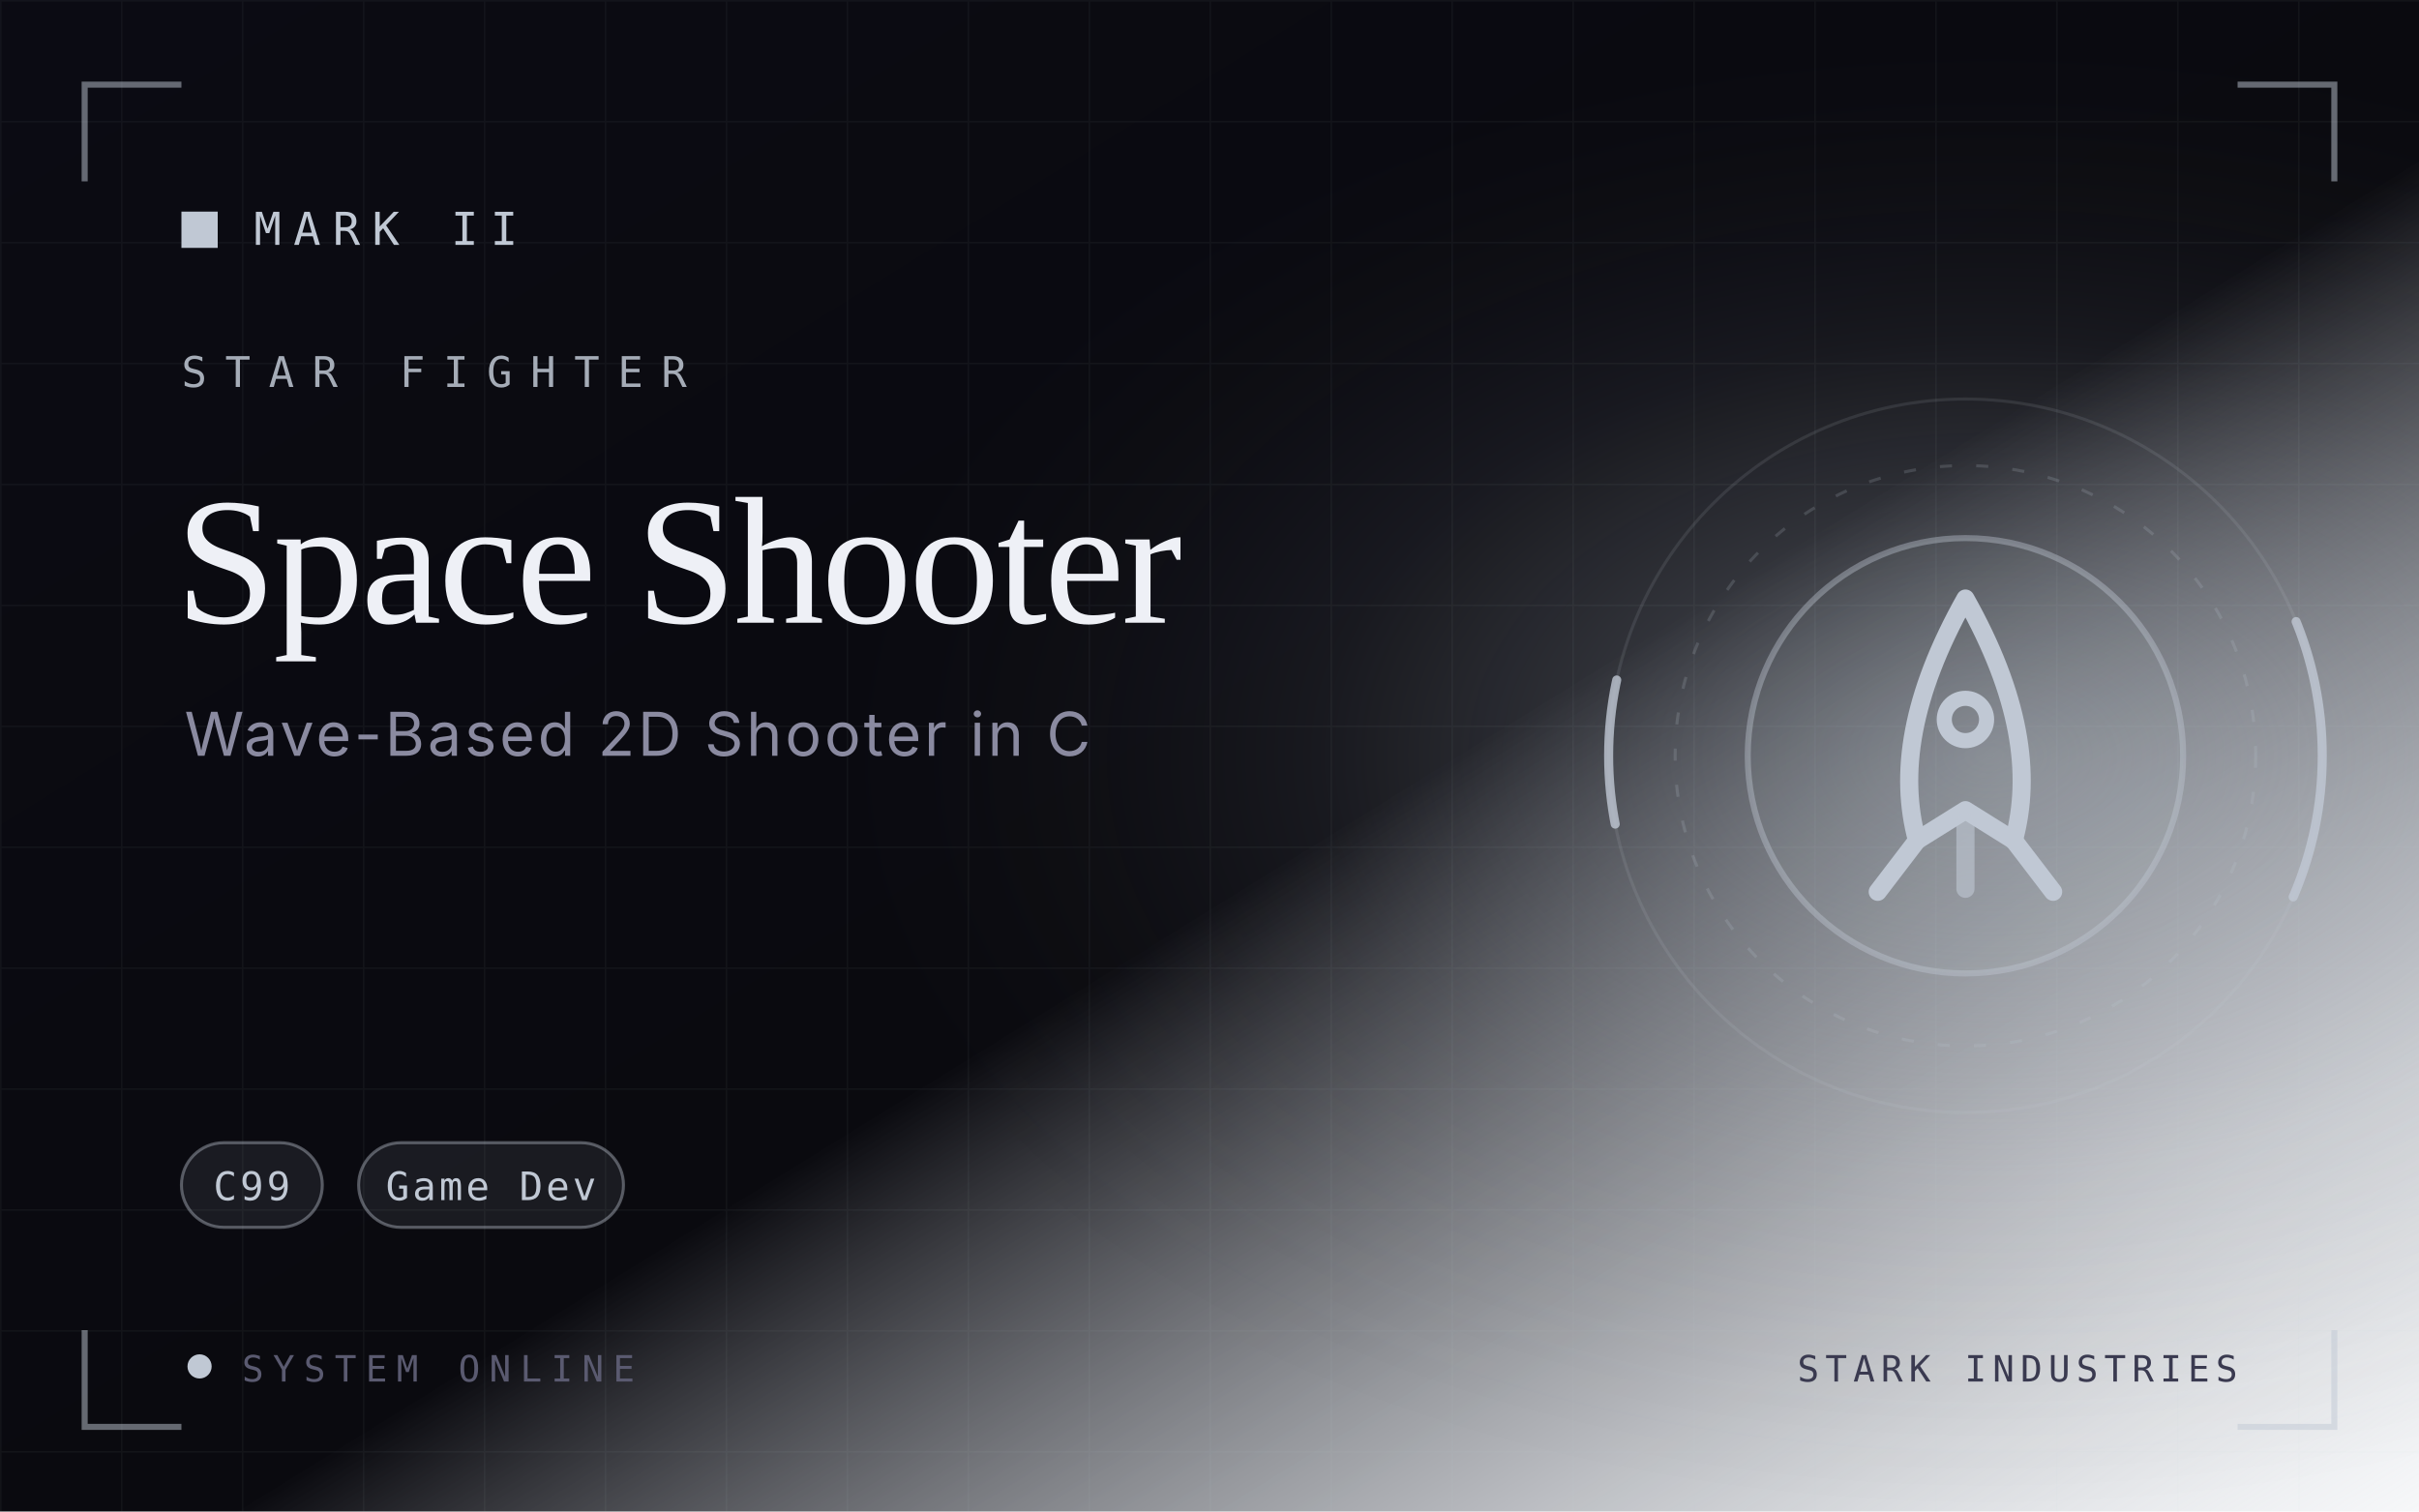
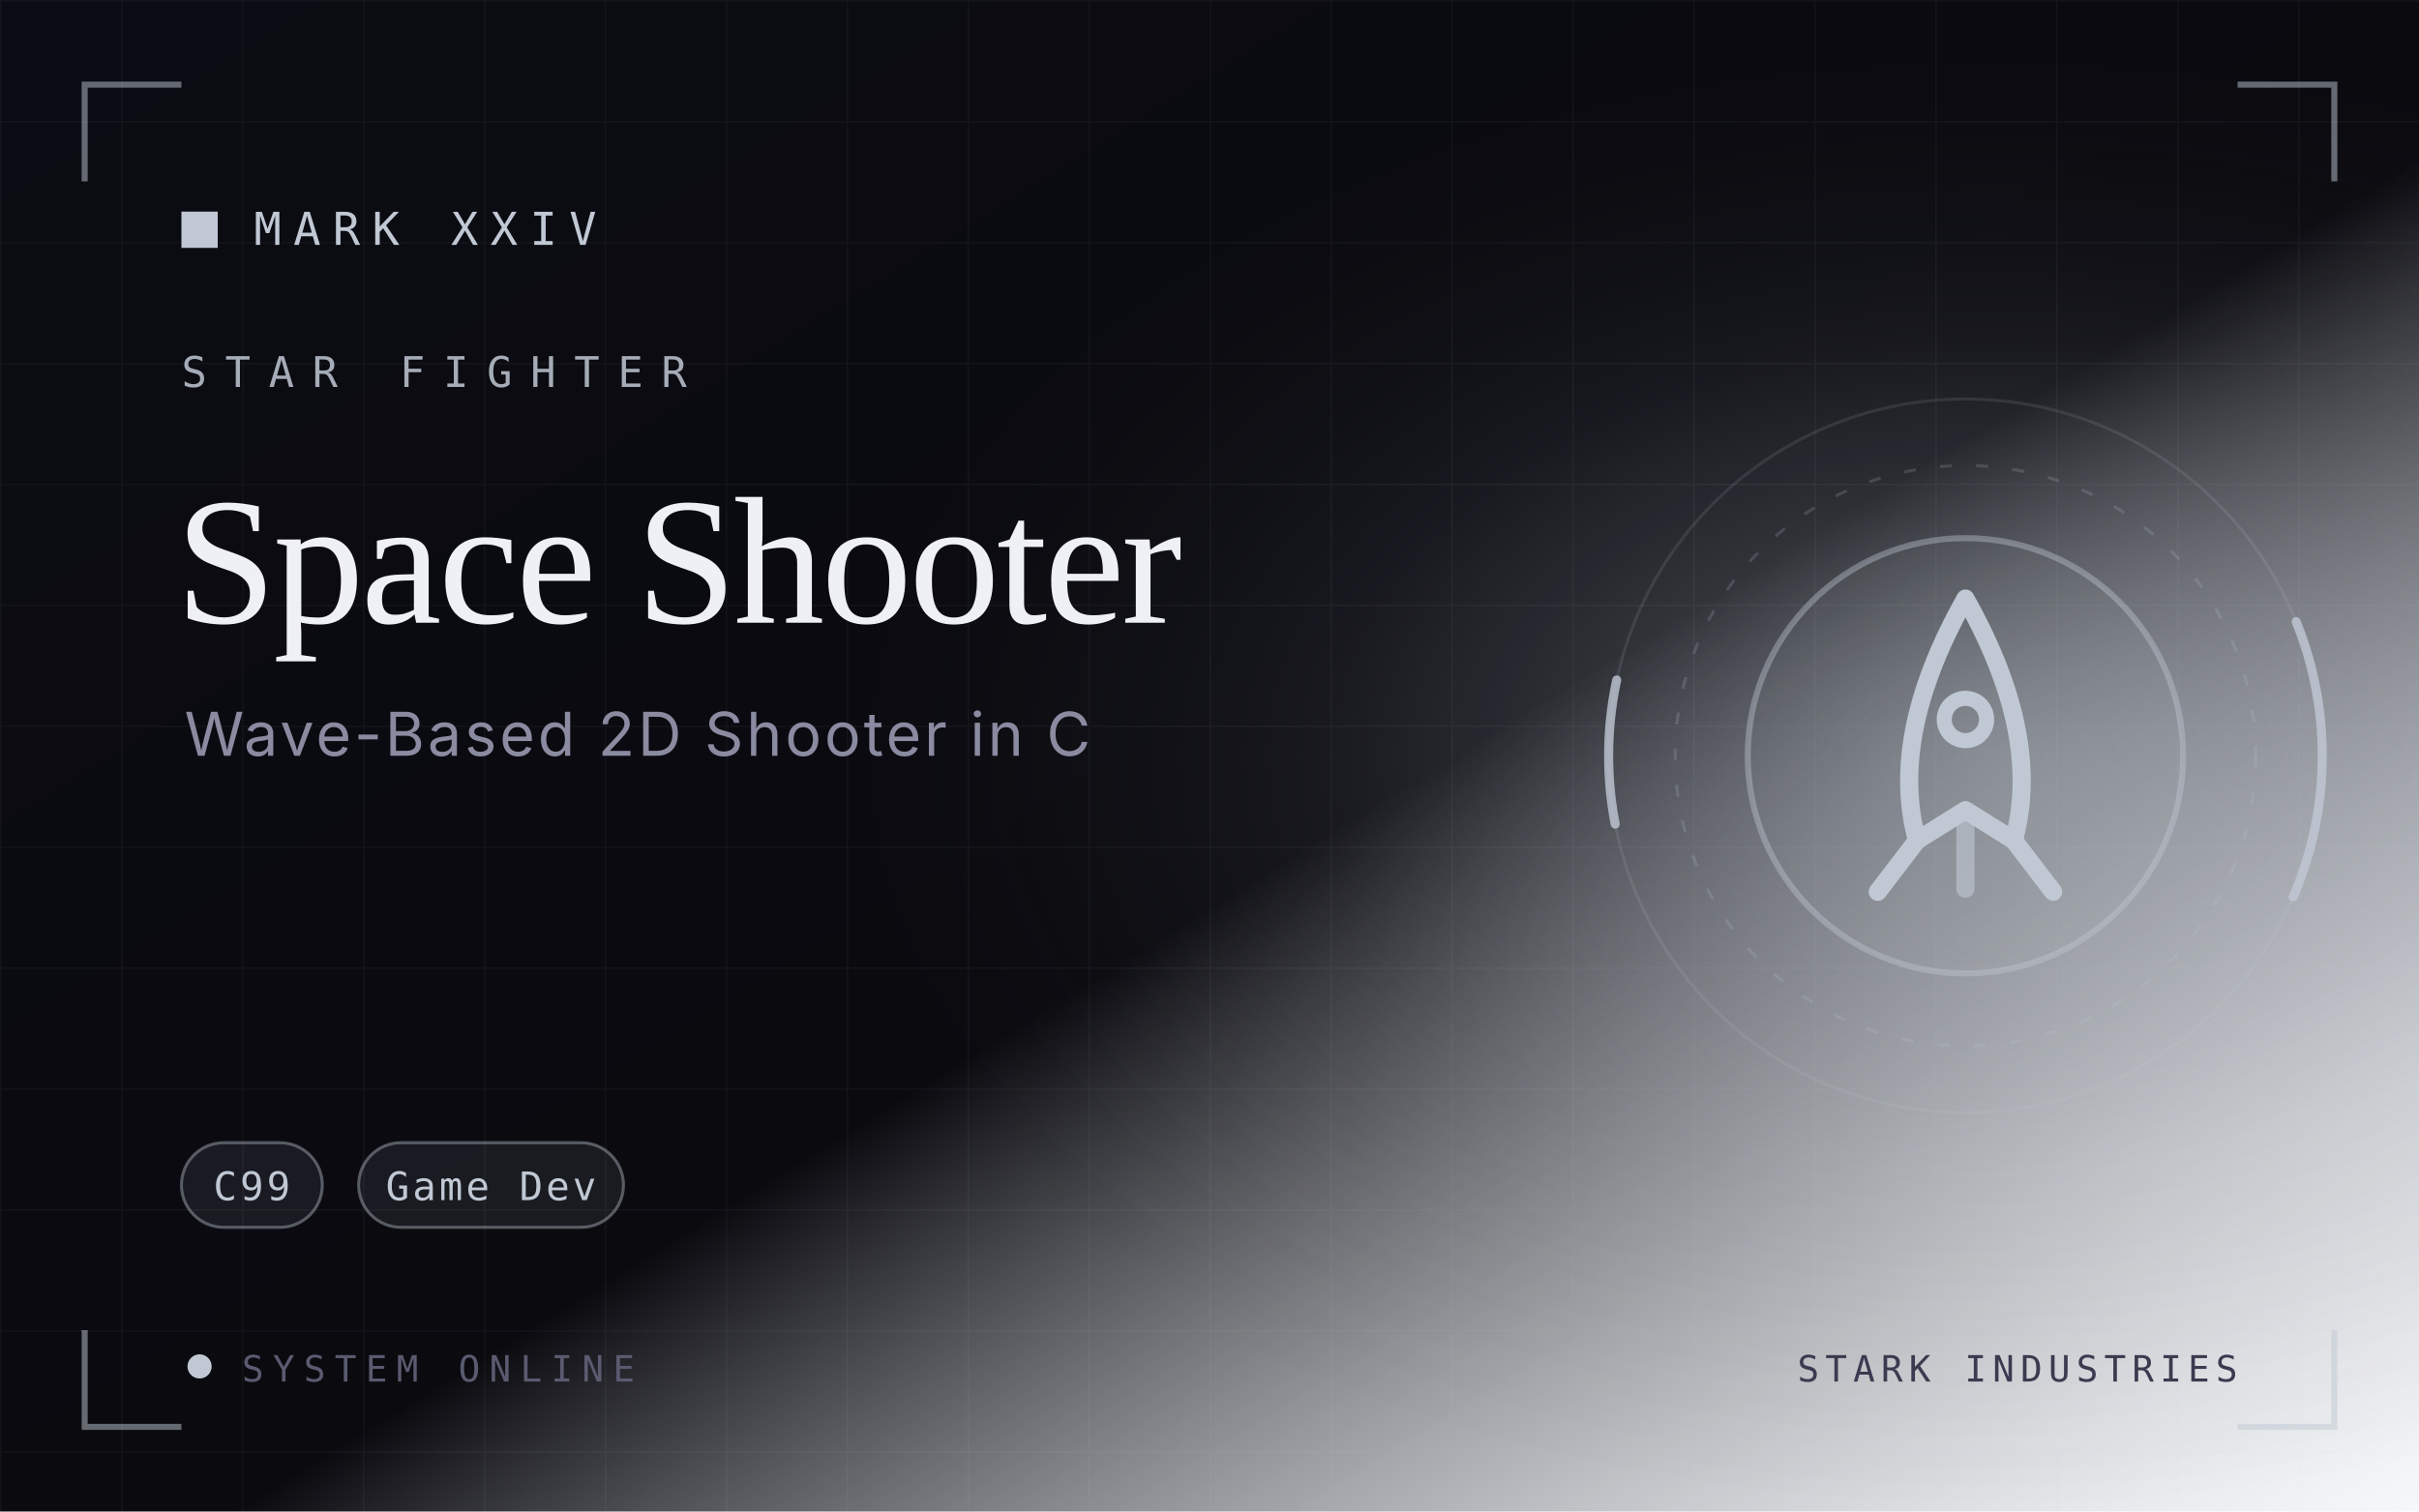
<svg xmlns="http://www.w3.org/2000/svg" viewBox="0 0 800 500" width="800" height="500" role="img" aria-label="Space Shooter">
  <defs>
    <linearGradient id="bg" x1="0" y1="0" x2="1" y2="1">
      <stop offset="0" stop-color="#0b0b13" />
      <stop offset="0.55" stop-color="#0a0a0f" />
      <stop offset="1" stop-color="rgba(192,200,212,0.14)" />
    </linearGradient>
    <radialGradient id="glow" cx="0.82" cy="0.5" r="0.5">
      <stop offset="0" stop-color="rgba(192,200,212,0.4)" />
      <stop offset="0.55" stop-color="rgba(192,200,212,0.08)" />
      <stop offset="1" stop-color="rgba(0,0,0,0)" />
    </radialGradient>
    <pattern id="grid" width="40" height="40" patternUnits="userSpaceOnUse">
      <path d="M40 0 H0 V40" fill="none" stroke="rgba(192,200,212,0.05)" stroke-width="1" />
    </pattern>
  </defs>
  <rect width="800" height="500" fill="url(#bg)" />
  <rect width="800" height="500" fill="url(#grid)" />
  <rect width="800" height="500" fill="url(#glow)" />
  <g stroke="rgba(192,200,212,0.5)" stroke-width="2" fill="none">
    <path d="M28 60 V28 H60" />
    <path d="M740 28 H772 V60" />
    <path d="M28 440 V472 H60" />
    <path d="M772 440 V472 H740" />
  </g>
  <g transform="translate(650 250)">
    <circle r="118" fill="none" stroke="rgba(192,200,212,0.12)" stroke-width="1" />
    <circle r="96" fill="none" stroke="rgba(192,200,212,0.18)" stroke-width="1" stroke-dasharray="4 8" />
    <circle r="72" fill="none" stroke="rgba(192,200,212,0.4)" stroke-width="2" />
    <circle r="72" fill="rgba(192,200,212,0.06)" />
    <circle r="118" fill="none" stroke="#c0c8d4" stroke-width="3" stroke-dasharray="48 300" stroke-linecap="round" opacity="0.8" />
  </g>
  <g transform="translate(650 250)">
    <path d="M 0 -52 C 18 -20 22 6 16 28 L 0 18 L -16 28 C -22 6 -18 -20 0 -52 Z" fill="none" stroke="#c0c8d4" stroke-width="6" stroke-linecap="round" stroke-linejoin="round" />
    <circle cx="0" cy="-12" r="7" fill="none" stroke="#c0c8d4" stroke-width="5" />
    <path d="M -16 28 l -13 17 M 16 28 l 13 17" fill="none" stroke="#c0c8d4" stroke-width="6" stroke-linecap="round" stroke-linejoin="round" />
    <path d="M 0 22 l 0 22" fill="none" stroke="#c0c8d4" stroke-width="6" stroke-linecap="round" stroke-linejoin="round" opacity="0.6" />
  </g>
  <g>
    <rect x="60" y="70" width="12" height="12" fill="#c0c8d4" />
-     <text x="84" y="81" font-family="'JetBrains Mono', monospace" font-size="15" fill="#c0c8d4" letter-spacing="4">MARK II</text>
+     <text x="84" y="81" font-family="'JetBrains Mono', monospace" font-size="15" fill="#c0c8d4" letter-spacing="4">MARK XXIV</text>
    <text x="60" y="128" font-family="'JetBrains Mono', monospace" font-size="14" fill="rgba(192,200,212,0.85)" letter-spacing="6">STAR FIGHTER</text>
    <text x="58" y="206" font-family="Georgia, 'Times New Roman', serif" font-size="60" fill="#eef0f6" letter-spacing="-1">Space Shooter</text>
    <text x="61" y="250" font-family="'Inter', system-ui, sans-serif" font-size="20" fill="#8a8aa0" letter-spacing="1">Wave-Based 2D Shooter in C</text>
  </g>
  <g>
    <rect x="60" y="378" width="46.6" height="28" rx="14" fill="rgba(192,200,212,0.09)" stroke="rgba(192,200,212,0.4)" />
    <text x="83.3" y="397" font-family="'JetBrains Mono', monospace" font-size="13" fill="#c0c8d4" text-anchor="middle" letter-spacing="1">C99</text>
  </g>
  <g>
    <rect x="118.6" y="378" width="87.6" height="28" rx="14" fill="rgba(192,200,212,0.09)" stroke="rgba(192,200,212,0.4)" />
    <text x="162.4" y="397" font-family="'JetBrains Mono', monospace" font-size="13" fill="#c0c8d4" text-anchor="middle" letter-spacing="1">Game Dev</text>
  </g>
  <g>
    <circle cx="66" cy="452" r="4" fill="#c0c8d4" />
    <text x="80" y="457" font-family="'JetBrains Mono', monospace" font-size="12" fill="#5a5a70" letter-spacing="3">SYSTEM ONLINE</text>
  </g>
  <text x="740" y="457" font-family="'JetBrains Mono', monospace" font-size="12" fill="#3a3a50" text-anchor="end" letter-spacing="2">STARK INDUSTRIES</text>
</svg>
